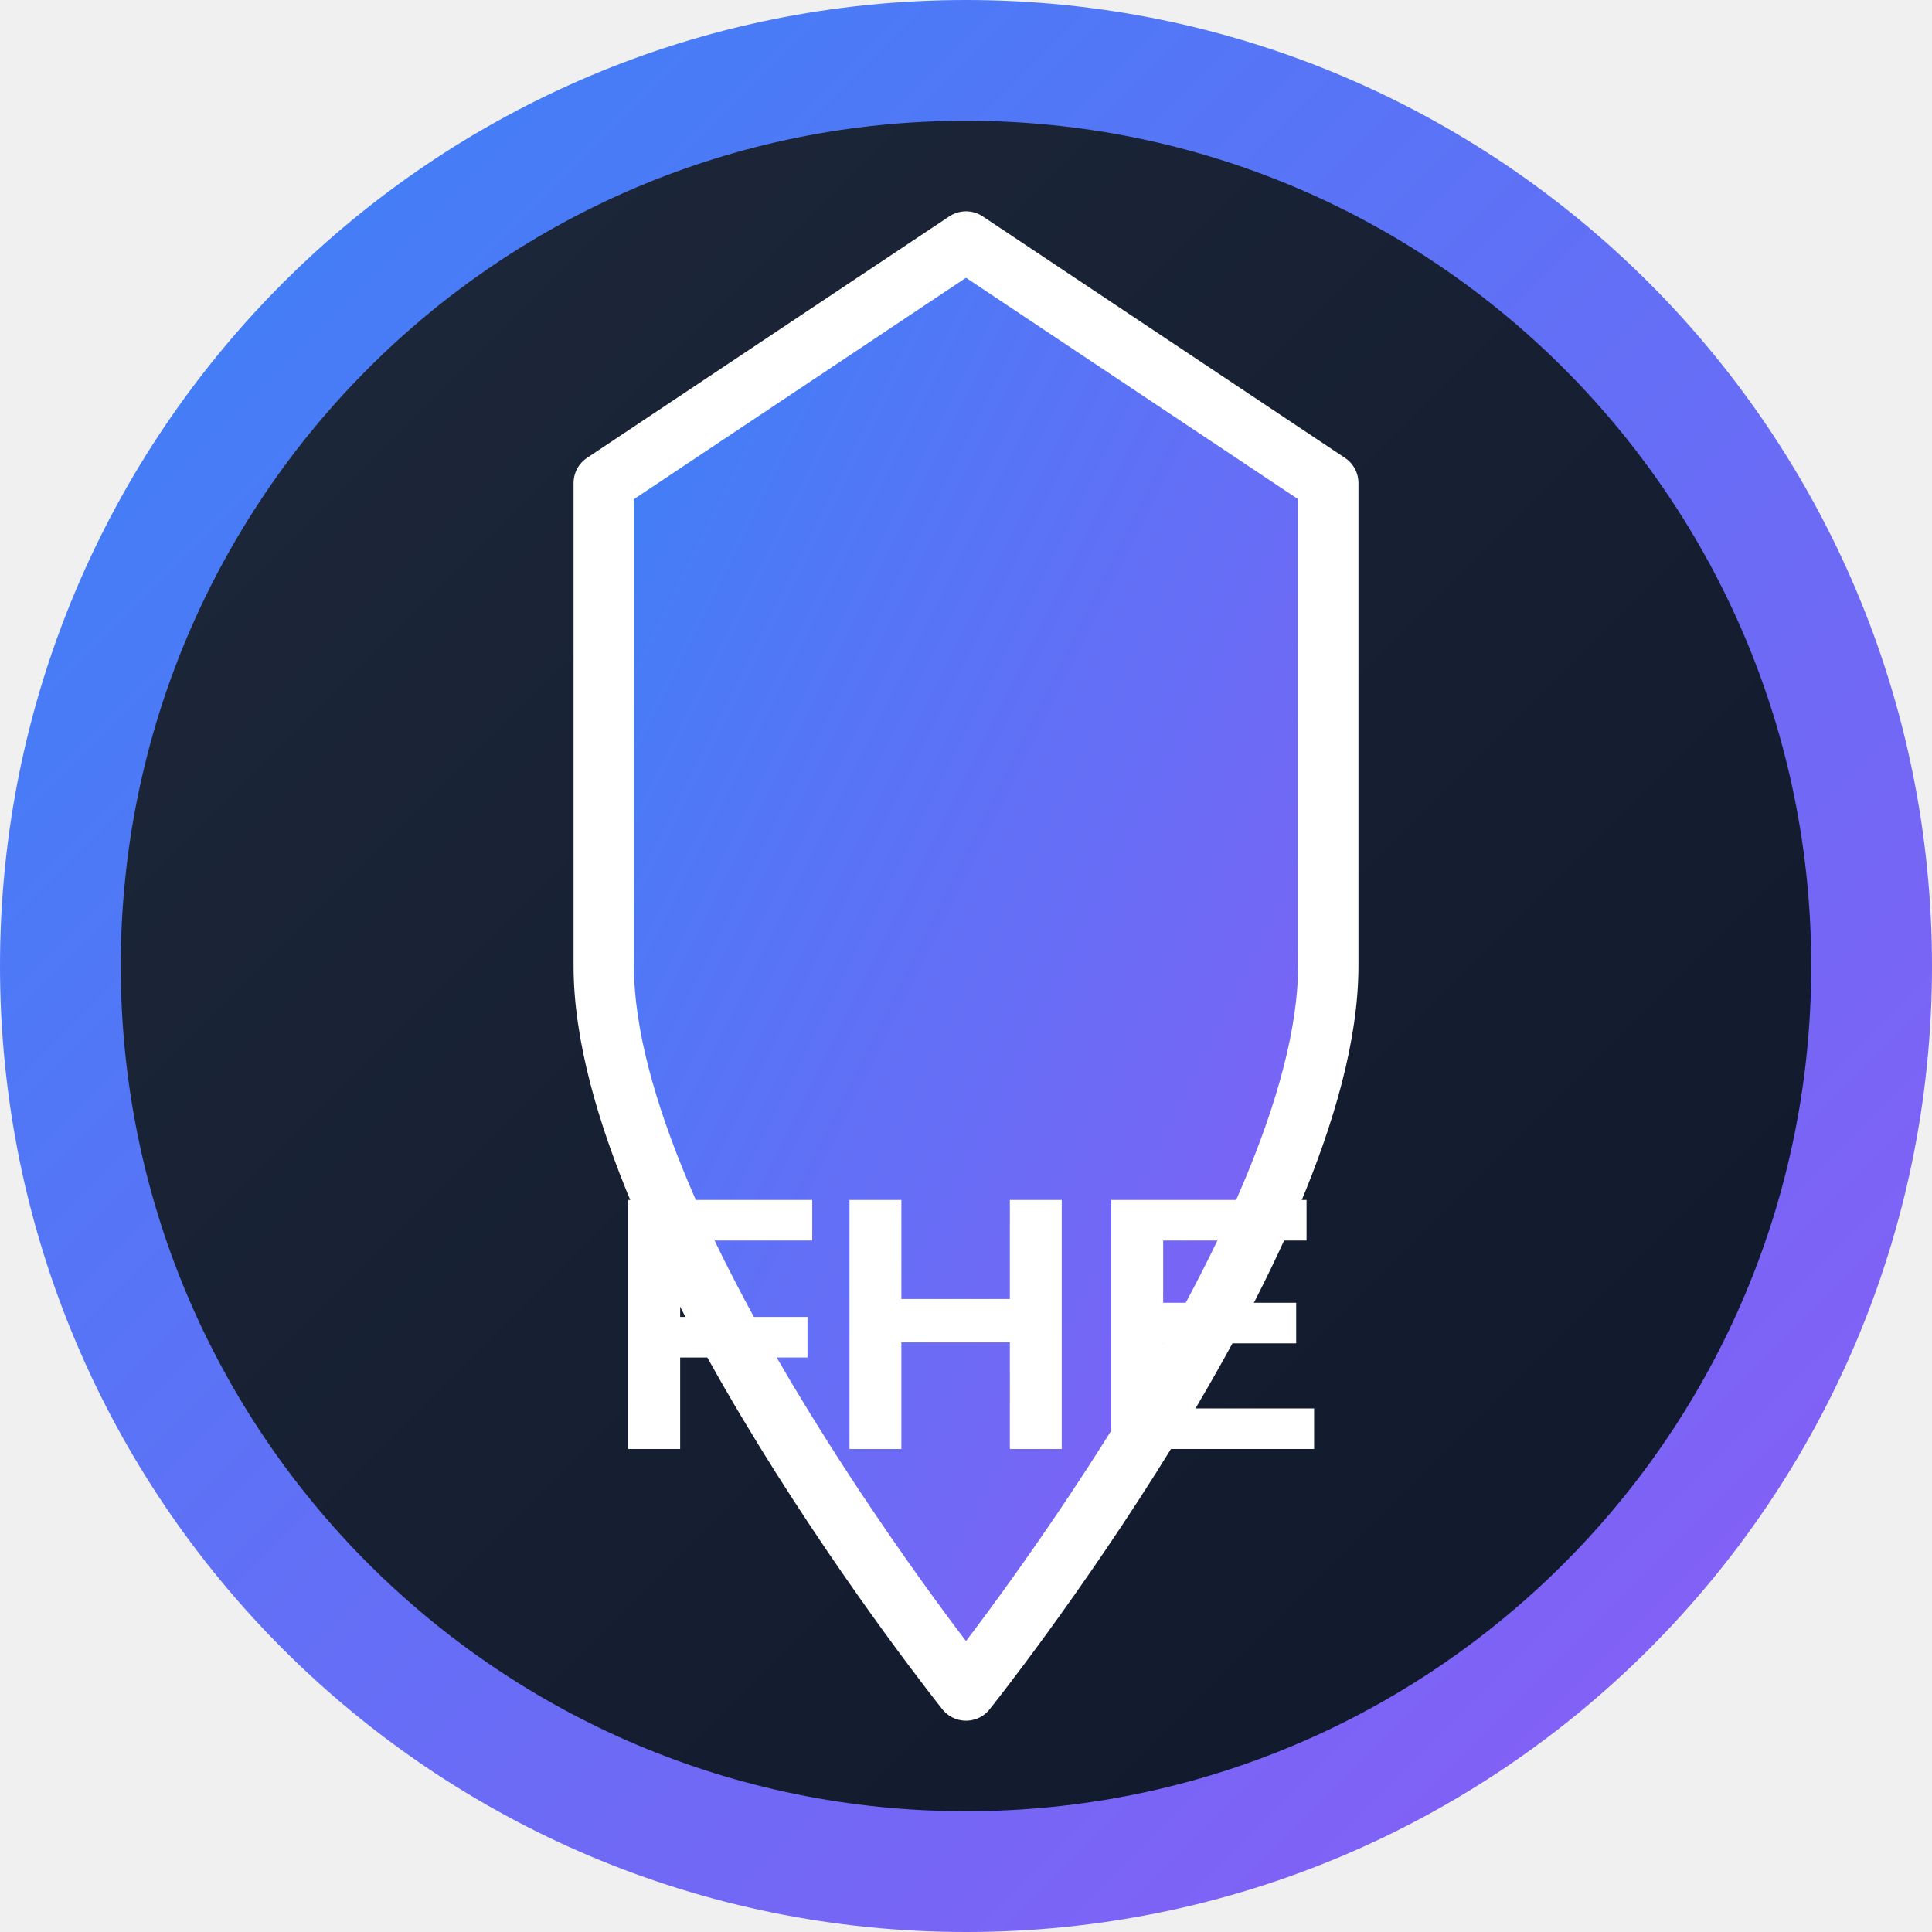
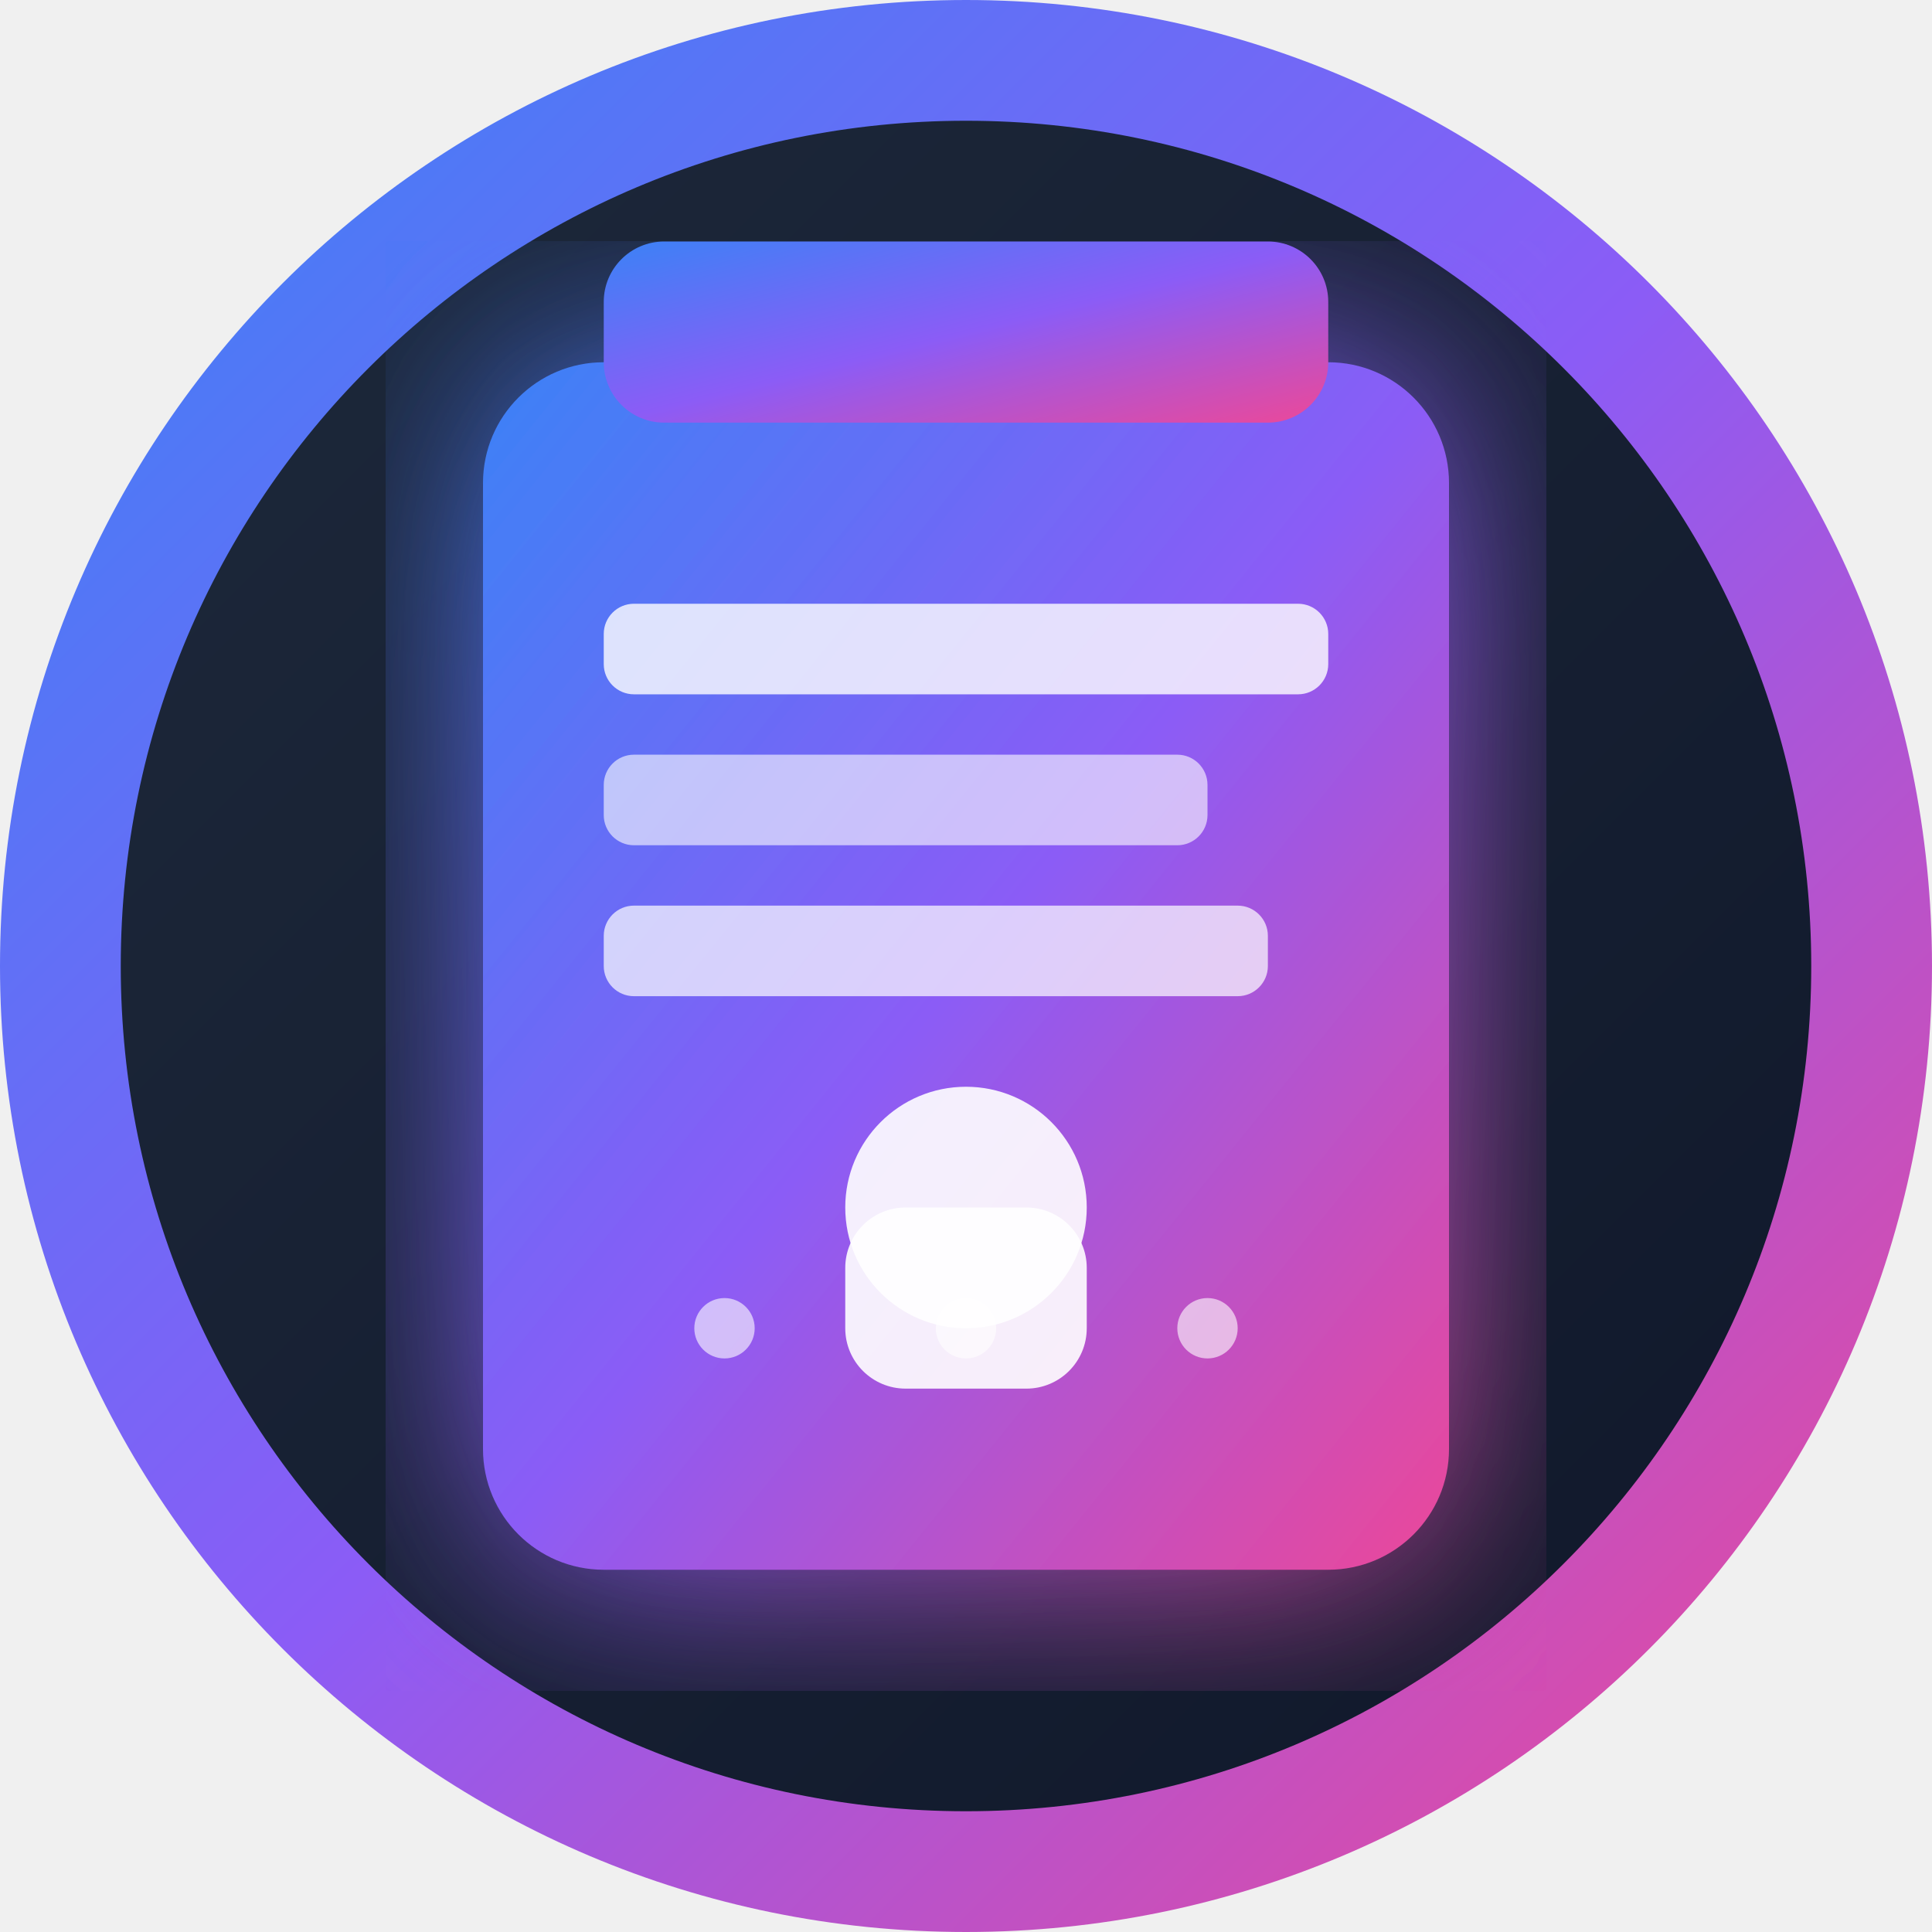
<svg xmlns="http://www.w3.org/2000/svg" width="32" height="32" viewBox="0 0 32 32" fill="none">
  <defs>
-     <linearGradient id="shieldGradient" x1="0%" y1="0%" x2="100%" y2="100%">
+     <linearGradient id="voteGradient" x1="0%" y1="0%" x2="100%" y2="100%">
      <stop offset="0%" style="stop-color:#3b82f6;stop-opacity:1" />
-       <stop offset="100%" style="stop-color:#8b5cf6;stop-opacity:1" />
+       <stop offset="50%" style="stop-color:#8b5cf6;stop-opacity:1" />
+       <stop offset="100%" style="stop-color:#ec4899;stop-opacity:1" />
    </linearGradient>
    <linearGradient id="backgroundGradient" x1="0%" y1="0%" x2="100%" y2="100%">
      <stop offset="0%" style="stop-color:#1e293b;stop-opacity:1" />
      <stop offset="100%" style="stop-color:#0f172a;stop-opacity:1" />
    </linearGradient>
+     <filter id="glow">
+       <feGaussianBlur stdDeviation="2" result="coloredBlur" />
+       <feMerge>
+         <feMergeNode in="coloredBlur" />
+         <feMergeNode in="SourceGraphic" />
+       </feMerge>
+     </filter>
  </defs>
-   <circle cx="16" cy="16" r="15" fill="url(#backgroundGradient)" stroke="url(#shieldGradient)" stroke-width="2" />
-   <path d="M16 4L22 8V16C22 20.5 16 28 16 28S10 20.5 10 16V8L16 4Z" fill="url(#shieldGradient)" stroke="white" stroke-width="1" stroke-linejoin="round" />
-   <text x="16" y="24" font-family="Arial, sans-serif" font-size="6" font-weight="bold" text-anchor="middle" fill="white">FHE</text>
+   <circle cx="16" cy="16" r="15" fill="url(#backgroundGradient)" stroke="url(#voteGradient)" stroke-width="2" />
+   <rect x="8" y="6" width="16" height="20" rx="2" fill="url(#voteGradient)" filter="url(#glow)" />
+   <rect x="10" y="4" width="12" height="3" rx="1" fill="url(#voteGradient)" />
+   <rect x="10" y="10" width="12" height="1.5" rx="0.5" fill="white" opacity="0.8" />
+   <rect x="10" y="12.5" width="10" height="1.5" rx="0.5" fill="white" opacity="0.6" />
+   <rect x="10" y="15" width="11" height="1.5" rx="0.5" fill="white" opacity="0.7" />
+   <circle cx="16" cy="20" r="2" fill="white" opacity="0.9" />
+   <rect x="14" y="20" width="4" height="3" rx="1" fill="white" opacity="0.9" />
+   <circle cx="12" cy="22" r="0.5" fill="white" opacity="0.6" />
+   <circle cx="16" cy="22" r="0.5" fill="white" opacity="0.6" />
+   <circle cx="20" cy="22" r="0.5" fill="white" opacity="0.6" />
</svg>
